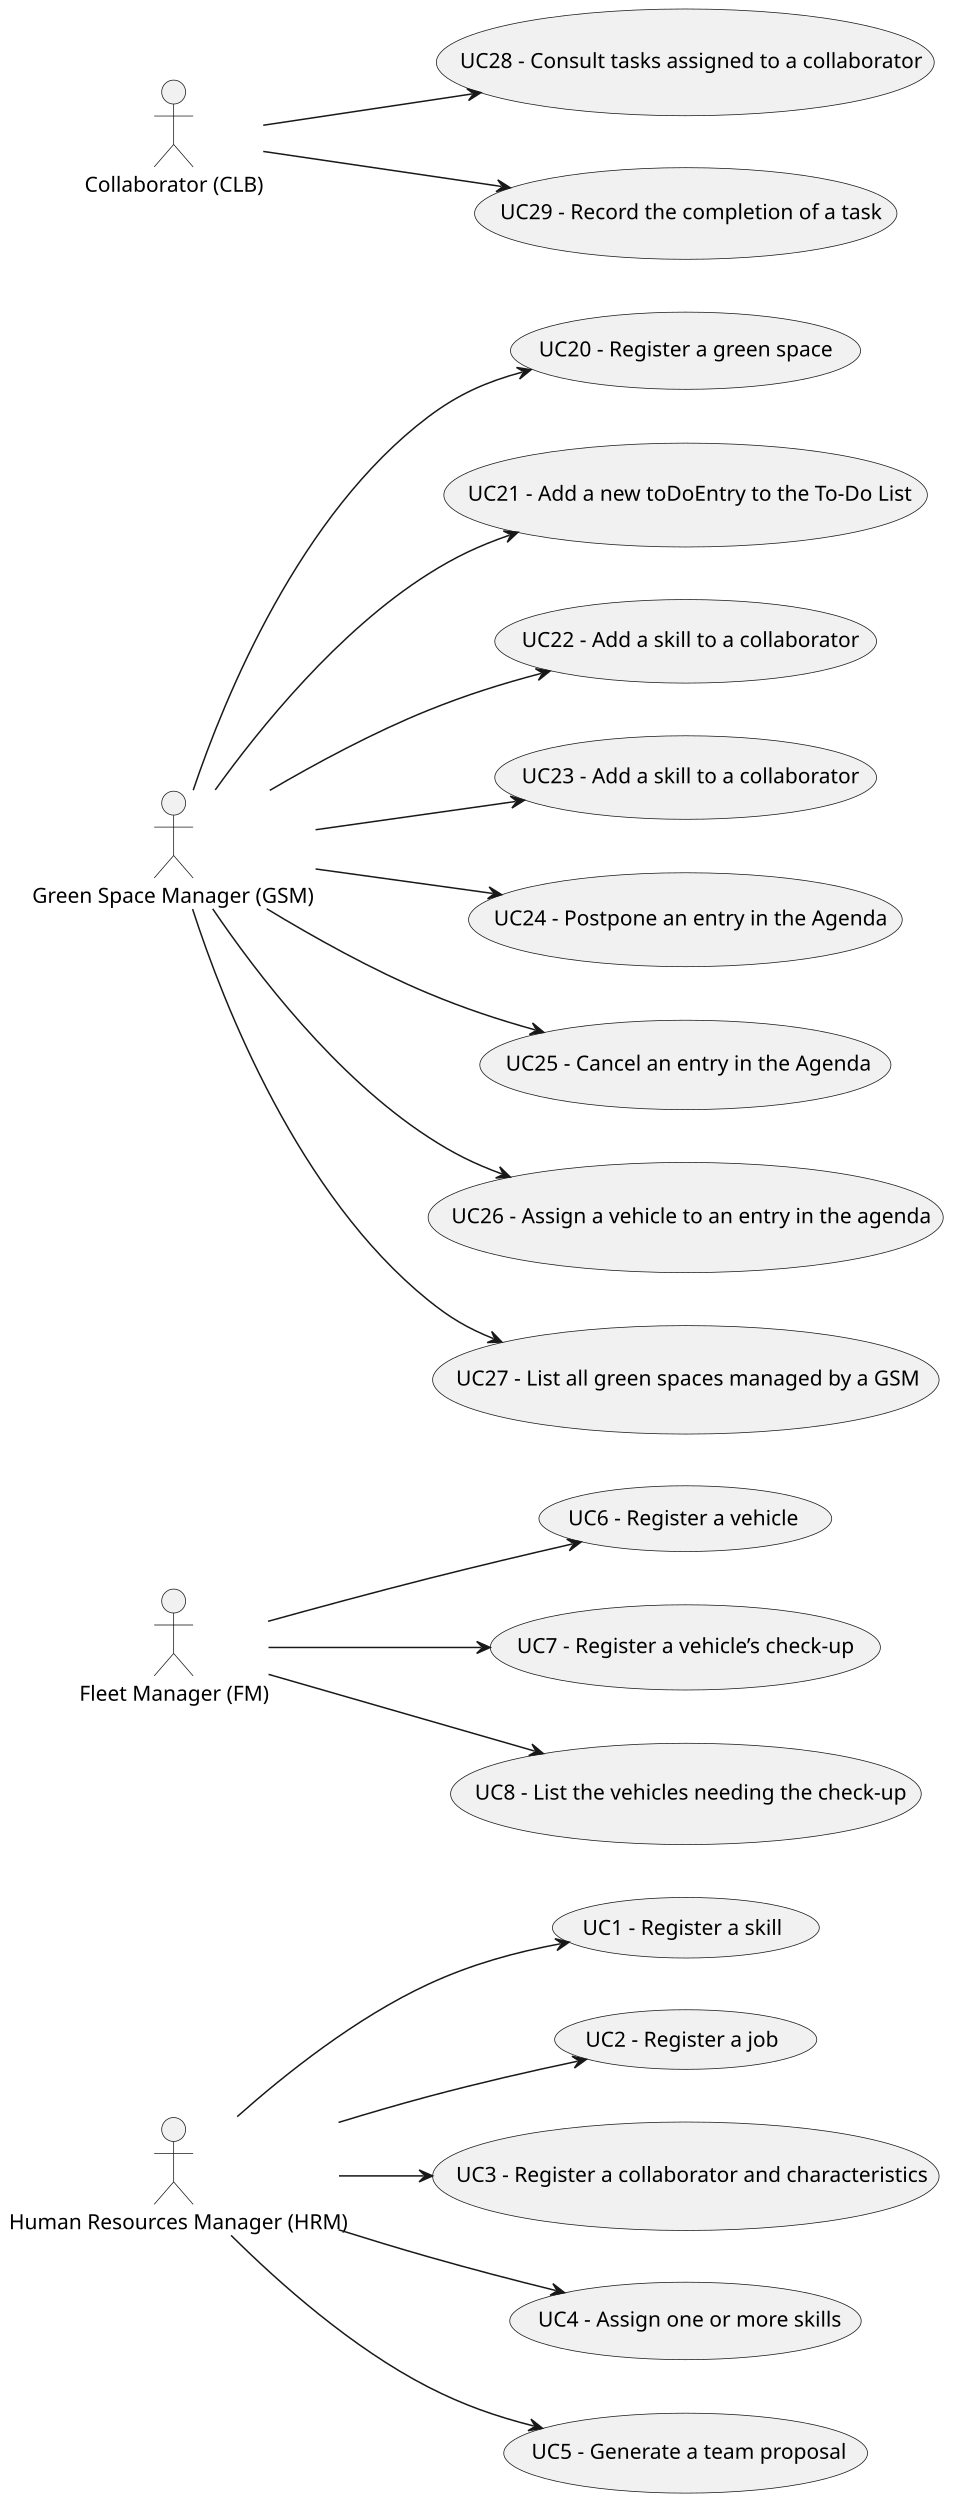
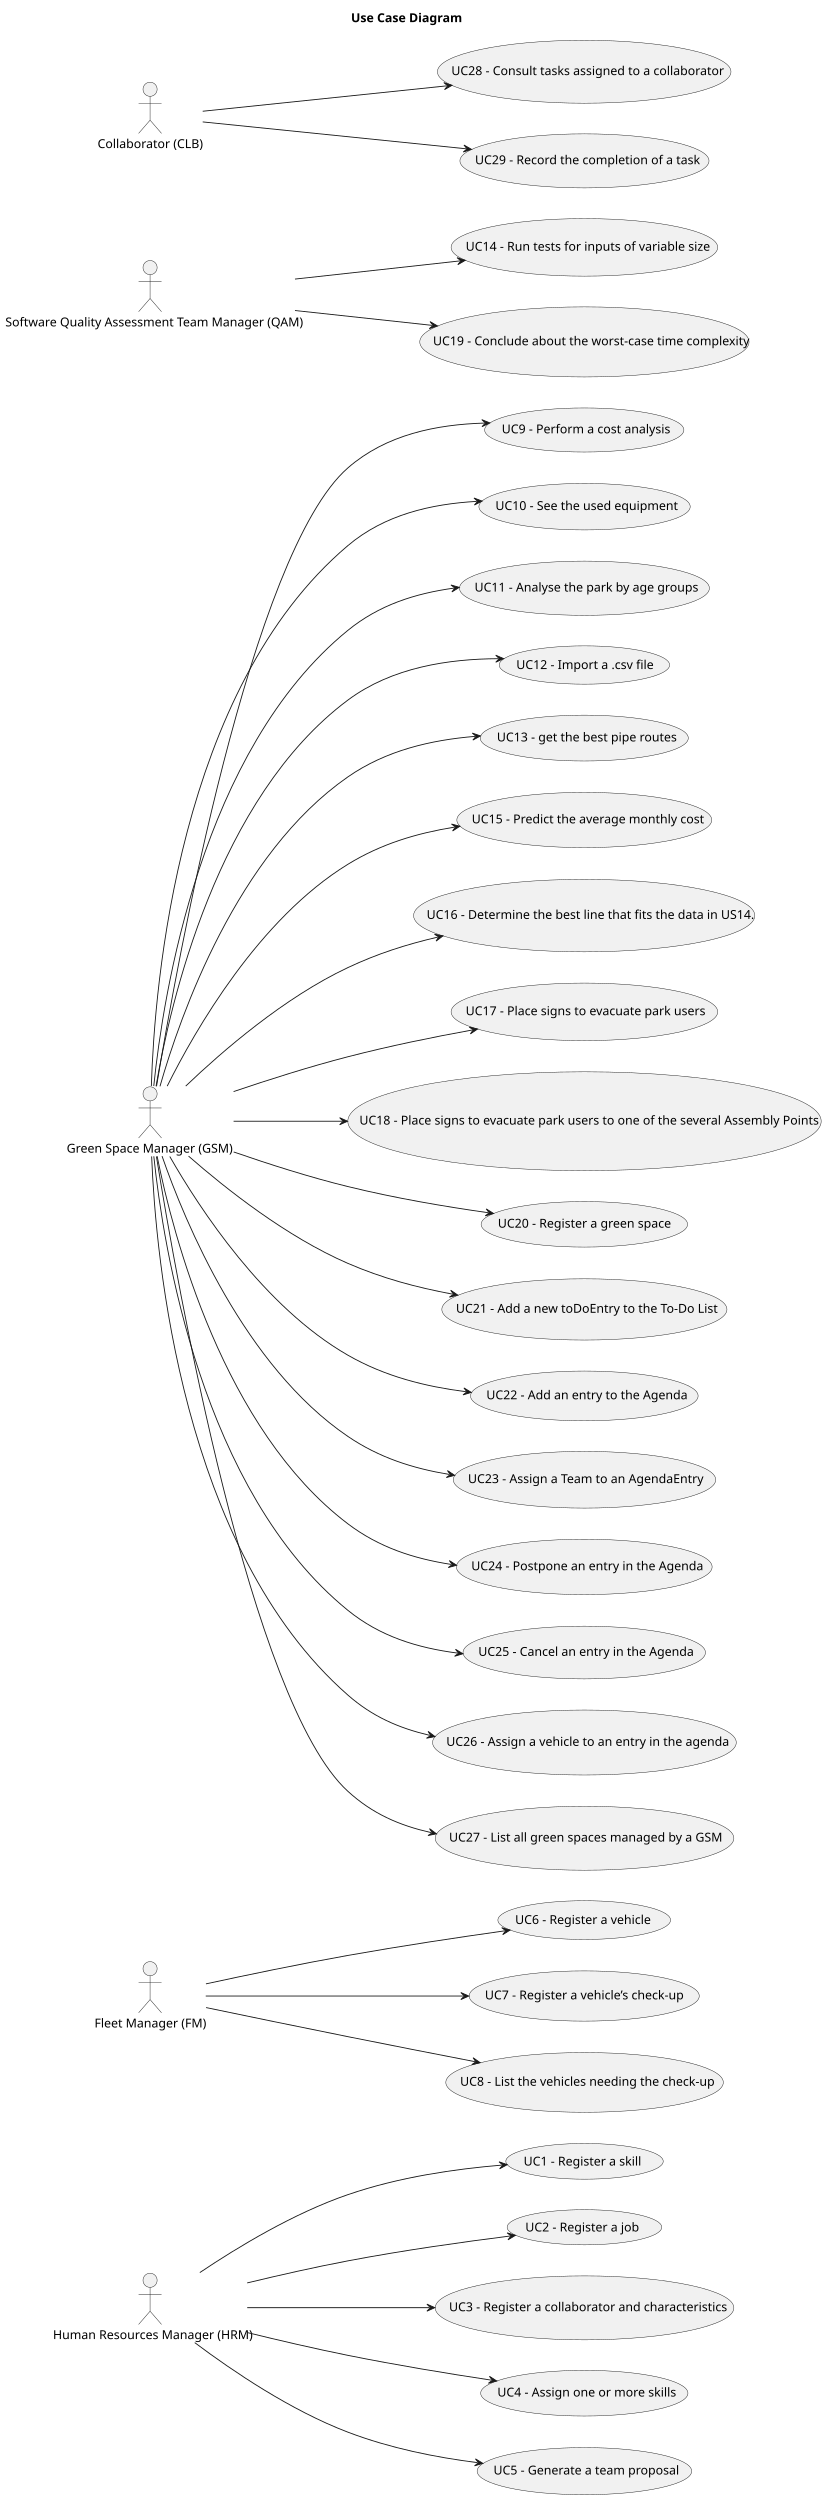
- <svg xmlns="http://www.w3.org/2000/svg" contentStyleType="text/css" height="835.5px" preserveAspectRatio="none" style="width:318px;height:835px;background:#FFFFFF;" version="1.1" viewBox="0 0 318 835" width="318px" zoomAndPan="magnify">
+ <svg xmlns="http://www.w3.org/2000/svg" contentStyleType="text/css" height="2832px" preserveAspectRatio="none" style="width:936px;height:2832px;background:#FFFFFF;" version="1.1" viewBox="0 0 936 2832" width="936px" zoomAndPan="magnify">
  <defs />
  <g>
+     <text fill="#000000" font-family="sans-serif" font-size="14" font-weight="bold" lengthAdjust="spacing" textLength="127" x="397.619" y="25.107">Use Case Diagram</text>
    <g id="elem_HRM">
-       <ellipse cx="58" cy="711.25" fill="#F1F1F1" rx="4" ry="4" style="stroke:#181818;stroke-width:0.25;" />
-       <path d="M58,715.25 L58,728.75 M51.5,719.25 L64.5,719.25 M58,728.75 L51.5,736.25 M58,728.75 L64.5,736.25 " fill="none" style="stroke:#181818;stroke-width:0.25;" />
-       <text fill="#000000" font-family="sans-serif" font-size="7" lengthAdjust="spacing" textLength="110" x="3" y="744.554">Human Resources Manager (HRM)</text>
+       <ellipse cx="170" cy="2583.121" fill="#F1F1F1" rx="8" ry="8" style="stroke:#181818;stroke-width:0.5;" />
+       <path d="M170,2591.121 L170,2618.121 M157,2599.121 L183,2599.121 M170,2618.121 L157,2633.121 M170,2618.121 L183,2633.121 " fill="none" style="stroke:#181818;stroke-width:0.5;" />
+       <text fill="#000000" font-family="sans-serif" font-size="14" lengthAdjust="spacing" textLength="220" x="60" y="2649.729">Human Resources Manager (HRM)</text>
    </g>
    <g id="elem_FM">
-       <ellipse cx="58" cy="534.75" fill="#F1F1F1" rx="4" ry="4" style="stroke:#181818;stroke-width:0.25;" />
-       <path d="M58,538.75 L58,552.25 M51.5,542.75 L64.5,542.75 M58,552.25 L51.5,559.75 M58,552.25 L64.5,559.75 " fill="none" style="stroke:#181818;stroke-width:0.25;" />
-       <text fill="#000000" font-family="sans-serif" font-size="7" lengthAdjust="spacing" textLength="63" x="26.5" y="568.054">Fleet Manager (FM)</text>
+       <ellipse cx="170" cy="2230.121" fill="#F1F1F1" rx="8" ry="8" style="stroke:#181818;stroke-width:0.5;" />
+       <path d="M170,2238.121 L170,2265.121 M157,2246.121 L183,2246.121 M170,2265.121 L157,2280.121 M170,2265.121 L183,2280.121 " fill="none" style="stroke:#181818;stroke-width:0.5;" />
+       <text fill="#000000" font-family="sans-serif" font-size="14" lengthAdjust="spacing" textLength="126" x="107" y="2296.729">Fleet Manager (FM)</text>
    </g>
    <g id="elem_GSM">
-       <ellipse cx="58" cy="268.25" fill="#F1F1F1" rx="4" ry="4" style="stroke:#181818;stroke-width:0.25;" />
-       <path d="M58,272.25 L58,285.75 M51.5,276.25 L64.5,276.25 M58,285.75 L51.5,293.25 M58,285.75 L64.5,293.25 " fill="none" style="stroke:#181818;stroke-width:0.25;" />
-       <text fill="#000000" font-family="sans-serif" font-size="7" lengthAdjust="spacing" textLength="94.5" x="10.75" y="301.554">Green Space Manager (GSM)</text>
+       <ellipse cx="170" cy="1239.121" fill="#F1F1F1" rx="8" ry="8" style="stroke:#181818;stroke-width:0.5;" />
+       <path d="M170,1247.121 L170,1274.121 M157,1255.121 L183,1255.121 M170,1274.121 L157,1289.121 M170,1274.121 L183,1289.121 " fill="none" style="stroke:#181818;stroke-width:0.5;" />
+       <text fill="#000000" font-family="sans-serif" font-size="14" lengthAdjust="spacing" textLength="189" x="75.5" y="1305.728">Green Space Manager (GSM)</text>
+     </g>
+     <g id="elem_QAM">
+       <ellipse cx="170" cy="303.121" fill="#F1F1F1" rx="8" ry="8" style="stroke:#181818;stroke-width:0.5;" />
+       <path d="M170,311.121 L170,338.121 M157,319.121 L183,319.121 M170,338.121 L157,353.121 M170,338.121 L183,353.121 " fill="none" style="stroke:#181818;stroke-width:0.5;" />
+       <text fill="#000000" font-family="sans-serif" font-size="14" lengthAdjust="spacing" textLength="328" x="6" y="369.728">Software Quality Assessment Team Manager (QAM)</text>
    </g>
    <g id="elem_CLB">
-       <ellipse cx="58" cy="30.75" fill="#F1F1F1" rx="4" ry="4" style="stroke:#181818;stroke-width:0.25;" />
-       <path d="M58,34.75 L58,48.25 M51.5,38.75 L64.5,38.75 M58,48.25 L51.5,55.75 M58,48.25 L64.5,55.75 " fill="none" style="stroke:#181818;stroke-width:0.25;" />
-       <text fill="#000000" font-family="sans-serif" font-size="7" lengthAdjust="spacing" textLength="59.5" x="28.25" y="64.054">Collaborator (CLB)</text>
+       <ellipse cx="170" cy="101.121" fill="#F1F1F1" rx="8" ry="8" style="stroke:#181818;stroke-width:0.5;" />
+       <path d="M170,109.121 L170,136.121 M157,117.121 L183,117.121 M170,136.121 L157,151.121 M170,136.121 L183,151.121 " fill="none" style="stroke:#181818;stroke-width:0.5;" />
+       <text fill="#000000" font-family="sans-serif" font-size="14" lengthAdjust="spacing" textLength="119" x="110.5" y="167.728">Collaborator (CLB)</text>
    </g>
    <g id="elem_UC1">
-       <ellipse cx="229.076" cy="643.865" fill="#F1F1F1" rx="44.576" ry="10.115" style="stroke:#181818;stroke-width:0.25;" />
-       <text fill="#000000" font-family="sans-serif" font-size="7" lengthAdjust="spacing" textLength="66" x="194.576" y="646.267">UC1 - Register a skill</text>
+       <ellipse cx="662.152" cy="2448.352" fill="#F1F1F1" rx="89.152" ry="20.23" style="stroke:#181818;stroke-width:0.5;" />
+       <text fill="#000000" font-family="sans-serif" font-size="14" lengthAdjust="spacing" textLength="132" x="593.152" y="2453.155">UC1 - Register a skill</text>
    </g>
    <g id="elem_UC2">
-       <ellipse cx="229.03" cy="681.206" fill="#F1F1F1" rx="43.779" ry="9.956" style="stroke:#181818;stroke-width:0.25;" />
-       <text fill="#000000" font-family="sans-serif" font-size="7" lengthAdjust="spacing" textLength="64" x="195.53" y="683.608">UC2 - Register a job</text>
+       <ellipse cx="662.059" cy="2523.033" fill="#F1F1F1" rx="87.559" ry="19.912" style="stroke:#181818;stroke-width:0.5;" />
+       <text fill="#000000" font-family="sans-serif" font-size="14" lengthAdjust="spacing" textLength="128" x="595.059" y="2527.837">UC2 - Register a job</text>
    </g>
    <g id="elem_UC3">
-       <ellipse cx="229.077" cy="726.865" fill="#F1F1F1" rx="84.577" ry="18.116" style="stroke:#181818;stroke-width:0.25;" />
-       <text fill="#000000" font-family="sans-serif" font-size="7" lengthAdjust="spacing" textLength="153.5" x="152.327" y="728.764">UC3 - Register a collaborator and characteristics</text>
+       <ellipse cx="662.155" cy="2614.352" fill="#F1F1F1" rx="169.155" ry="36.231" style="stroke:#181818;stroke-width:0.5;" />
+       <text fill="#000000" font-family="sans-serif" font-size="14" lengthAdjust="spacing" textLength="307" x="508.655" y="2618.149">UC3 - Register a collaborator and characteristics</text>
    </g>
    <g id="elem_UC4">
-       <ellipse cx="228.95" cy="775.19" fill="#F1F1F1" rx="58.7" ry="12.94" style="stroke:#181818;stroke-width:0.25;" />
-       <text fill="#000000" font-family="sans-serif" font-size="7" lengthAdjust="spacing" textLength="98.5" x="179.7" y="777.088">UC4 - Assign one or more skills</text>
+       <ellipse cx="661.9" cy="2711.001" fill="#F1F1F1" rx="117.4" ry="25.88" style="stroke:#181818;stroke-width:0.5;" />
+       <text fill="#000000" font-family="sans-serif" font-size="14" lengthAdjust="spacing" textLength="197" x="563.4" y="2714.798">UC4 - Assign one or more skills</text>
    </g>
    <g id="elem_UC5">
-       <ellipse cx="229.012" cy="819.352" fill="#F1F1F1" rx="60.763" ry="13.352" style="stroke:#181818;stroke-width:0.25;" />
-       <text fill="#000000" font-family="sans-serif" font-size="7" lengthAdjust="spacing" textLength="103" x="177.512" y="821.251">UC5 - Generate a team proposal</text>
+       <ellipse cx="662.025" cy="2799.326" fill="#F1F1F1" rx="121.525" ry="26.705" style="stroke:#181818;stroke-width:0.5;" />
+       <text fill="#000000" font-family="sans-serif" font-size="14" lengthAdjust="spacing" textLength="206" x="559.025" y="2803.123">UC5 - Generate a team proposal</text>
    </g>
    <g id="elem_UC6">
-       <ellipse cx="228.899" cy="507.23" fill="#F1F1F1" rx="48.899" ry="10.98" style="stroke:#181818;stroke-width:0.25;" />
-       <text fill="#000000" font-family="sans-serif" font-size="7" lengthAdjust="spacing" textLength="76.5" x="189.76" y="509.443">UC6 - Register a vehicle</text>
+       <ellipse cx="661.797" cy="2175.081" fill="#F1F1F1" rx="97.797" ry="21.959" style="stroke:#181818;stroke-width:0.5;" />
+       <text fill="#000000" font-family="sans-serif" font-size="14" lengthAdjust="spacing" textLength="153" x="583.519" y="2179.508">UC6 - Register a vehicle</text>
    </g>
    <g id="elem_UC7">
-       <ellipse cx="228.908" cy="550.232" fill="#F1F1F1" rx="65.158" ry="14.232" style="stroke:#181818;stroke-width:0.25;" />
-       <text fill="#000000" font-family="sans-serif" font-size="7" lengthAdjust="spacing" textLength="112.5" x="172.658" y="552.13">UC7 - Register a vehicle’s check-up</text>
+       <ellipse cx="661.816" cy="2261.084" fill="#F1F1F1" rx="130.316" ry="28.463" style="stroke:#181818;stroke-width:0.5;" />
+       <text fill="#000000" font-family="sans-serif" font-size="14" lengthAdjust="spacing" textLength="225" x="549.316" y="2264.881">UC7 - Register a vehicle’s check-up</text>
    </g>
    <g id="elem_UC8">
-       <ellipse cx="229.098" cy="599.169" fill="#F1F1F1" rx="78.598" ry="16.919" style="stroke:#181818;stroke-width:0.25;" />
-       <text fill="#000000" font-family="sans-serif" font-size="7" lengthAdjust="spacing" textLength="141" x="158.598" y="601.068">UC8 - List the vehicles needing the check-up</text>
+       <ellipse cx="662.195" cy="2358.96" fill="#F1F1F1" rx="157.195" ry="33.839" style="stroke:#181818;stroke-width:0.5;" />
+       <text fill="#000000" font-family="sans-serif" font-size="14" lengthAdjust="spacing" textLength="282" x="521.195" y="2362.757">UC8 - List the vehicles needing the check-up</text>
+     </g>
+     <g id="elem_UC9">
+       <ellipse cx="661.852" cy="487.091" fill="#F1F1F1" rx="112.852" ry="24.97" style="stroke:#181818;stroke-width:0.5;" />
+       <text fill="#000000" font-family="sans-serif" font-size="14" lengthAdjust="spacing" textLength="187" x="568.352" y="490.888">UC9 - Perform a cost analysis</text>
+     </g>
+     <g id="elem_UC10">
+       <ellipse cx="662.188" cy="573.959" fill="#F1F1F1" rx="119.688" ry="26.338" style="stroke:#181818;stroke-width:0.5;" />
+       <text fill="#000000" font-family="sans-serif" font-size="14" lengthAdjust="spacing" textLength="202" x="561.188" y="577.756">UC10 - See the used equipment</text>
+     </g>
+     <g id="elem_UC11">
+       <ellipse cx="662.055" cy="666.332" fill="#F1F1F1" rx="141.555" ry="30.711" style="stroke:#181818;stroke-width:0.5;" />
+       <text fill="#000000" font-family="sans-serif" font-size="14" lengthAdjust="spacing" textLength="249" x="537.555" y="670.129">UC11 - Analyse the park by age groups</text>
+     </g>
+     <g id="elem_UC12">
+       <ellipse cx="662.028" cy="753.327" fill="#F1F1F1" rx="96.528" ry="21.706" style="stroke:#181818;stroke-width:0.5;" />
+       <text fill="#000000" font-family="sans-serif" font-size="14" lengthAdjust="spacing" textLength="150" x="584.842" y="757.884">UC12 - Import a .csv file</text>
+     </g>
+     <g id="elem_UC13">
+       <ellipse cx="661.857" cy="836.092" fill="#F1F1F1" rx="117.857" ry="25.971" style="stroke:#181818;stroke-width:0.5;" />
+       <text fill="#000000" font-family="sans-serif" font-size="14" lengthAdjust="spacing" textLength="198" x="562.857" y="839.889">UC13 - get the best pipe routes</text>
+     </g>
+     <g id="elem_UC14">
+       <ellipse cx="662.011" cy="280.223" fill="#F1F1F1" rx="151.012" ry="32.602" style="stroke:#181818;stroke-width:0.5;" />
+       <text fill="#000000" font-family="sans-serif" font-size="14" lengthAdjust="spacing" textLength="269" x="527.511" y="284.02">UC14 - Run tests for inputs of variable size</text>
+     </g>
+     <g id="elem_UC15">
+       <ellipse cx="661.884" cy="928.898" fill="#F1F1F1" rx="144.384" ry="31.277" style="stroke:#181818;stroke-width:0.5;" />
+       <text fill="#000000" font-family="sans-serif" font-size="14" lengthAdjust="spacing" textLength="255" x="534.384" y="932.695">UC15 - Predict the average monthly cost</text>
+     </g>
+     <g id="elem_UC16">
+       <ellipse cx="661.782" cy="1037.178" fill="#F1F1F1" rx="193.282" ry="41.056" style="stroke:#181818;stroke-width:0.5;" />
+       <text fill="#000000" font-family="sans-serif" font-size="14" lengthAdjust="spacing" textLength="357" x="483.282" y="1040.975">UC16 - Determine the best line that fits the data in US14.</text>
+     </g>
+     <g id="elem_UC17">
+       <ellipse cx="662.011" cy="1146.223" fill="#F1F1F1" rx="151.012" ry="32.602" style="stroke:#181818;stroke-width:0.5;" />
+       <text fill="#000000" font-family="sans-serif" font-size="14" lengthAdjust="spacing" textLength="269" x="527.511" y="1150.02">UC17 - Place signs to evacuate park users</text>
+     </g>
+     <g id="elem_UC18">
+       <ellipse cx="662.119" cy="1270.145" fill="#F1F1F1" rx="268.119" ry="56.024" style="stroke:#181818;stroke-width:0.5;" />
+       <text fill="#000000" font-family="sans-serif" font-size="14" lengthAdjust="spacing" textLength="510" x="407.119" y="1273.942">UC18 - Place signs to evacuate park users to one of the several Assembly Points</text>
+     </g>
+     <g id="elem_UC19">
+       <ellipse cx="662.003" cy="387.322" fill="#F1F1F1" rx="186.503" ry="39.701" style="stroke:#181818;stroke-width:0.5;" />
+       <text fill="#000000" font-family="sans-serif" font-size="14" lengthAdjust="spacing" textLength="343" x="490.503" y="391.119">UC19 - Conclude about the worst-case time complexity</text>
    </g>
    <g id="elem_UC20">
-       <ellipse cx="228.972" cy="117.144" fill="#F1F1F1" rx="58.472" ry="12.894" style="stroke:#181818;stroke-width:0.25;" />
-       <text fill="#000000" font-family="sans-serif" font-size="7" lengthAdjust="spacing" textLength="98" x="179.972" y="119.043">UC20 - Register a green space</text>
+       <ellipse cx="661.944" cy="1386.91" fill="#F1F1F1" rx="116.944" ry="25.789" style="stroke:#181818;stroke-width:0.5;" />
+       <text fill="#000000" font-family="sans-serif" font-size="14" lengthAdjust="spacing" textLength="196" x="563.944" y="1390.707">UC20 - Register a green space</text>
    </g>
    <g id="elem_UC21">
-       <ellipse cx="228.995" cy="165.349" fill="#F1F1F1" rx="80.746" ry="17.349" style="stroke:#181818;stroke-width:0.25;" />
-       <text fill="#000000" font-family="sans-serif" font-size="7" lengthAdjust="spacing" textLength="145.5" x="156.245" y="167.248">UC21 - Add a new toDoEntry to the To-Do List</text>
+       <ellipse cx="661.991" cy="1483.319" fill="#F1F1F1" rx="161.491" ry="34.698" style="stroke:#181818;stroke-width:0.5;" />
+       <text fill="#000000" font-family="sans-serif" font-size="14" lengthAdjust="spacing" textLength="291" x="516.491" y="1487.116">UC21 - Add a new toDoEntry to the To-Do List</text>
    </g>
    <g id="elem_UC22">
-       <ellipse cx="229.014" cy="214.203" fill="#F1F1F1" rx="63.764" ry="13.953" style="stroke:#181818;stroke-width:0.25;" />
-       <text fill="#000000" font-family="sans-serif" font-size="7" lengthAdjust="spacing" textLength="109.5" x="174.264" y="216.101">UC22 - Add a skill to a collaborator</text>
+       <ellipse cx="661.921" cy="1581.305" fill="#F1F1F1" rx="128.921" ry="28.184" style="stroke:#181818;stroke-width:0.5;" />
+       <text fill="#000000" font-family="sans-serif" font-size="14" lengthAdjust="spacing" textLength="222" x="550.921" y="1585.102">UC22 - Add an entry to the Agenda</text>
    </g>
    <g id="elem_UC23">
-       <ellipse cx="229.014" cy="259.703" fill="#F1F1F1" rx="63.764" ry="13.953" style="stroke:#181818;stroke-width:0.25;" />
-       <text fill="#000000" font-family="sans-serif" font-size="7" lengthAdjust="spacing" textLength="109.5" x="174.264" y="261.601">UC23 - Add a skill to a collaborator</text>
+       <ellipse cx="662.14" cy="1676.249" fill="#F1F1F1" rx="148.641" ry="32.128" style="stroke:#181818;stroke-width:0.5;" />
+       <text fill="#000000" font-family="sans-serif" font-size="14" lengthAdjust="spacing" textLength="264" x="530.14" y="1680.046">UC23 - Assign a Team to an AgendaEntry</text>
    </g>
    <g id="elem_UC24">
-       <ellipse cx="228.928" cy="307.186" fill="#F1F1F1" rx="72.428" ry="15.686" style="stroke:#181818;stroke-width:0.25;" />
-       <text fill="#000000" font-family="sans-serif" font-size="7" lengthAdjust="spacing" textLength="128" x="164.928" y="309.084">UC24 - Postpone an entry in the Agenda</text>
+       <ellipse cx="661.856" cy="1774.992" fill="#F1F1F1" rx="144.856" ry="31.371" style="stroke:#181818;stroke-width:0.5;" />
+       <text fill="#000000" font-family="sans-serif" font-size="14" lengthAdjust="spacing" textLength="256" x="533.856" y="1778.789">UC24 - Postpone an entry in the Agenda</text>
    </g>
    <g id="elem_UC25">
-       <ellipse cx="228.912" cy="355.683" fill="#F1F1F1" rx="68.662" ry="14.932" style="stroke:#181818;stroke-width:0.25;" />
-       <text fill="#000000" font-family="sans-serif" font-size="7" lengthAdjust="spacing" textLength="120" x="168.912" y="357.581">UC25 - Cancel an entry in the Agenda</text>
+       <ellipse cx="661.825" cy="1871.986" fill="#F1F1F1" rx="137.325" ry="29.865" style="stroke:#181818;stroke-width:0.5;" />
+       <text fill="#000000" font-family="sans-serif" font-size="14" lengthAdjust="spacing" textLength="240" x="541.825" y="1875.783">UC25 - Cancel an entry in the Agenda</text>
    </g>
    <g id="elem_UC26">
-       <ellipse cx="229.018" cy="406.654" fill="#F1F1F1" rx="86.018" ry="18.404" style="stroke:#181818;stroke-width:0.25;" />
-       <text fill="#000000" font-family="sans-serif" font-size="7" lengthAdjust="spacing" textLength="156.5" x="150.768" y="408.552">UC26 - Assign a vehicle to an entry in the agenda</text>
+       <ellipse cx="662.037" cy="1973.928" fill="#F1F1F1" rx="172.037" ry="36.807" style="stroke:#181818;stroke-width:0.5;" />
+       <text fill="#000000" font-family="sans-serif" font-size="14" lengthAdjust="spacing" textLength="313" x="505.537" y="1977.725">UC26 - Assign a vehicle to an entry in the agenda</text>
    </g>
    <g id="elem_UC27">
-       <ellipse cx="229.077" cy="460.865" fill="#F1F1F1" rx="84.577" ry="18.116" style="stroke:#181818;stroke-width:0.25;" />
-       <text fill="#000000" font-family="sans-serif" font-size="7" lengthAdjust="spacing" textLength="153.5" x="152.327" y="462.764">UC27 - List all green spaces managed by a GSM</text>
+       <ellipse cx="662.155" cy="2082.352" fill="#F1F1F1" rx="169.155" ry="36.231" style="stroke:#181818;stroke-width:0.5;" />
+       <text fill="#000000" font-family="sans-serif" font-size="14" lengthAdjust="spacing" textLength="307" x="508.655" y="2086.149">UC27 - List all green spaces managed by a GSM</text>
    </g>
    <g id="elem_UC28">
-       <ellipse cx="228.888" cy="20.828" fill="#F1F1F1" rx="83.138" ry="17.828" style="stroke:#181818;stroke-width:0.25;" />
-       <text fill="#000000" font-family="sans-serif" font-size="7" lengthAdjust="spacing" textLength="150.5" x="153.638" y="22.726">UC28 - Consult tasks assigned to a collaborator</text>
+       <ellipse cx="661.777" cy="81.276" fill="#F1F1F1" rx="166.277" ry="35.655" style="stroke:#181818;stroke-width:0.5;" />
+       <text fill="#000000" font-family="sans-serif" font-size="14" lengthAdjust="spacing" textLength="301" x="511.277" y="85.073">UC28 - Consult tasks assigned to a collaborator</text>
    </g>
    <g id="elem_UC29">
-       <ellipse cx="229.042" cy="71.308" fill="#F1F1F1" rx="70.542" ry="15.308" style="stroke:#181818;stroke-width:0.25;" />
-       <text fill="#000000" font-family="sans-serif" font-size="7" lengthAdjust="spacing" textLength="124" x="167.042" y="73.207">UC29 - Record the completion of a task</text>
+       <ellipse cx="662.084" cy="182.238" fill="#F1F1F1" rx="141.084" ry="30.617" style="stroke:#181818;stroke-width:0.5;" />
+       <text fill="#000000" font-family="sans-serif" font-size="14" lengthAdjust="spacing" textLength="248" x="538.084" y="186.035">UC29 - Record the completion of a task</text>
    </g>
    <g id="link_HRM_UC1">
-       <path d="M79.23,706.96 C95.385,692.61 119.035,673.84 143,662.75 C157.695,655.95 172.017,652.077 187.167,649.216 " fill="none" id="HRM-to-UC1" style="stroke:#181818;stroke-width:0.5;" />
-       <polygon fill="#181818" points="190.115,648.66,185.322,647.529,187.658,649.124,186.064,651.46,190.115,648.66" style="stroke:#181818;stroke-width:0.5;" />
+       <path d="M226.35,2574.361 C269.82,2545.171 333,2507.101 394,2486.121 C452.33,2466.061 515.361,2457.083 568.611,2452.613 " fill="none" id="HRM-to-UC1" style="stroke:#181818;stroke-width:1.0;" />
+       <polygon fill="#181818" points="574.59,2452.111,565.287,2448.878,569.607,2452.529,565.956,2456.85,574.59,2452.111" style="stroke:#181818;stroke-width:1.0;" />
    </g>
    <g id="link_HRM_UC2">
-       <path d="M113.075,708.89 C122.99,705.855 133.27,702.85 143,700.25 C160.335,695.615 176.92,691.837 192.925,688.442 " fill="none" id="HRM-to-UC2" style="stroke:#181818;stroke-width:0.5;" />
-       <polygon fill="#181818" points="195.86,687.82,191.043,686.797,193.414,688.339,191.873,690.71,195.86,687.82" style="stroke:#181818;stroke-width:0.5;" />
+       <path d="M280.02,2586.091 C316.15,2577.371 356.66,2568.201 394,2561.121 C457.6,2549.061 524.417,2539.703 577.917,2532.943 " fill="none" id="HRM-to-UC2" style="stroke:#181818;stroke-width:1.0;" />
+       <polygon fill="#181818" points="583.87,2532.191,574.44,2529.351,578.909,2532.818,575.442,2537.288,583.87,2532.191" style="stroke:#181818;stroke-width:1.0;" />
    </g>
    <g id="link_HRM_UC3">
-       <path d="M113.225,726.75 C123.22,726.75 130.865,726.75 141.48,726.75 " fill="none" id="HRM-to-UC3" style="stroke:#181818;stroke-width:0.5;" />
-       <polygon fill="#181818" points="144.48,726.75,139.98,724.75,141.98,726.75,139.98,728.75,144.48,726.75" style="stroke:#181818;stroke-width:0.5;" />
+       <path d="M280.05,2614.121 C342.52,2614.121 416.23,2614.121 486.58,2614.121 " fill="none" id="HRM-to-UC3" style="stroke:#181818;stroke-width:1.0;" />
+       <polygon fill="#181818" points="492.58,2614.121,483.58,2610.121,487.58,2614.121,483.58,2618.121,492.58,2614.121" style="stroke:#181818;stroke-width:1.0;" />
    </g>
    <g id="link_HRM_UC4">
-       <path d="M113.12,744.755 C123.03,747.865 133.3,750.985 143,753.75 C157.795,757.97 171.238,761.469 185.648,765.039 " fill="none" id="HRM-to-UC4" style="stroke:#181818;stroke-width:0.5;" />
-       <polygon fill="#181818" points="188.56,765.76,184.673,762.737,186.133,765.159,183.711,766.619,188.56,765.76" style="stroke:#181818;stroke-width:0.5;" />
+       <path d="M280.08,2642.331 C316.2,2651.191 356.71,2660.611 394,2668.121 C449.58,2679.311 506.197,2688.614 556.778,2696.264 " fill="none" id="HRM-to-UC4" style="stroke:#181818;stroke-width:1.0;" />
+       <polygon fill="#181818" points="562.71,2697.161,554.409,2691.86,557.766,2696.413,553.213,2699.77,562.71,2697.161" style="stroke:#181818;stroke-width:1.0;" />
    </g>
    <g id="link_HRM_UC5">
-       <path d="M77.17,746.6 C93.195,762.515 117.665,784.265 143,797.25 C154.8,803.295 165.478,807.029 178.298,810.298 " fill="none" id="HRM-to-UC5" style="stroke:#181818;stroke-width:0.5;" />
-       <polygon fill="#181818" points="181.205,811.04,177.339,807.99,178.783,810.422,176.35,811.866,181.205,811.04" style="stroke:#181818;stroke-width:0.5;" />
+       <path d="M220.58,2653.731 C263.82,2686.181 329.57,2730.601 394,2755.121 C442.41,2773.541 492.689,2783.484 541.029,2789.714 " fill="none" id="HRM-to-UC5" style="stroke:#181818;stroke-width:1.0;" />
+       <polygon fill="#181818" points="546.98,2790.481,538.565,2785.363,542.021,2789.842,537.543,2793.298,546.98,2790.481" style="stroke:#181818;stroke-width:1.0;" />
    </g>
    <g id="link_FM_UC6">
-       <path d="M89.53,541.515 C105.475,537.1 125.24,531.745 143,527.25 C159.775,523.005 175.556,519.268 191.186,515.673 " fill="none" id="FM-to-UC6" style="stroke:#181818;stroke-width:0.5;" />
-       <polygon fill="#181818" points="194.11,515,189.276,514.06,191.674,515.56,190.173,517.958,194.11,515" style="stroke:#181818;stroke-width:0.5;" />
+       <path d="M233.3,2247.321 C277.93,2237.661 339.51,2224.811 394,2215.121 C455.38,2204.201 519.099,2194.669 571.879,2187.229 " fill="none" id="FM-to-UC6" style="stroke:#181818;stroke-width:1.0;" />
+       <polygon fill="#181818" points="577.82,2186.391,568.35,2183.686,572.869,2187.089,569.466,2191.608,577.82,2186.391" style="stroke:#181818;stroke-width:1.0;" />
    </g>
    <g id="link_FM_UC7">
-       <path d="M89.68,550.25 C110.385,550.25 135.325,550.25 160.715,550.25 " fill="none" id="FM-to-UC7" style="stroke:#181818;stroke-width:0.5;" />
-       <polygon fill="#181818" points="163.715,550.25,159.215,548.25,161.215,550.25,159.215,552.25,163.715,550.25" style="stroke:#181818;stroke-width:0.5;" />
+       <path d="M233.06,2261.121 C307.61,2261.121 428.67,2261.121 525.03,2261.121 " fill="none" id="FM-to-UC7" style="stroke:#181818;stroke-width:1.0;" />
+       <polygon fill="#181818" points="531.03,2261.121,522.03,2257.121,526.03,2261.121,522.03,2265.121,531.03,2261.121" style="stroke:#181818;stroke-width:1.0;" />
    </g>
    <g id="link_FM_UC8">
-       <path d="M89.68,559.235 C115.37,566.64 149.317,576.429 178.587,584.864 " fill="none" id="FM-to-UC8" style="stroke:#181818;stroke-width:0.5;" />
-       <polygon fill="#181818" points="181.47,585.695,177.7,582.527,179.068,585.003,176.592,586.371,181.47,585.695" style="stroke:#181818;stroke-width:0.5;" />
+       <path d="M233.44,2274.191 C278.13,2283.501 339.74,2296.241 394,2307.121 C443.08,2316.961 491.4,2326.429 538.08,2335.479 " fill="none" id="FM-to-UC8" style="stroke:#181818;stroke-width:1.0;" />
+       <polygon fill="#181818" points="543.97,2336.621,535.896,2330.981,539.061,2335.669,534.373,2338.835,543.97,2336.621" style="stroke:#181818;stroke-width:1.0;" />
+     </g>
+     <g id="link_GSM_UC9">
+       <path d="M177.32,1230.511 C200.39,1091.041 284.44,625.991 394,530.121 C437.46,492.091 494.793,480.858 548.873,479.259 " fill="none" id="GSM-to-UC9" style="stroke:#181818;stroke-width:1.0;" />
+       <polygon fill="#181818" points="554.87,479.081,545.756,475.349,549.872,479.229,545.992,483.346,554.87,479.081" style="stroke:#181818;stroke-width:1.0;" />
+     </g>
+     <g id="link_GSM_UC10">
+       <path d="M171.44,1230.251 C175.02,1115.181 202.22,780.401 394,618.121 C435.6,582.921 488.33,570.923 540.12,567.963 " fill="none" id="GSM-to-UC10" style="stroke:#181818;stroke-width:1.0;" />
+       <polygon fill="#181818" points="546.11,567.621,536.896,564.141,541.118,567.906,537.353,572.128,546.11,567.621" style="stroke:#181818;stroke-width:1.0;" />
+     </g>
+     <g id="link_GSM_UC11">
+       <path d="M174.19,1230.261 C184.72,1127.001 227.9,849.441 394,714.121 C429.24,685.411 469.907,672.356 514.307,666.196 " fill="none" id="GSM-to-UC11" style="stroke:#181818;stroke-width:1.0;" />
+       <polygon fill="#181818" points="520.25,665.371,510.786,662.646,515.297,666.058,511.885,670.57,520.25,665.371" style="stroke:#181818;stroke-width:1.0;" />
+     </g>
+     <g id="link_GSM_UC12">
+       <path d="M176.77,1230.491 C192.59,1137.281 245.82,903.701 394,793.121 C444.15,755.701 508.6,746.464 564.55,746.154 " fill="none" id="GSM-to-UC12" style="stroke:#181818;stroke-width:1.0;" />
+       <polygon fill="#181818" points="570.55,746.121,561.528,742.171,565.55,746.149,561.572,750.171,570.55,746.121" style="stroke:#181818;stroke-width:1.0;" />
+     </g>
+     <g id="link_GSM_UC13">
+       <path d="M181.23,1230.581 C204.28,1150.091 268.31,967.471 394,880.121 C437.4,849.961 488.24,838.307 538.301,834.157 " fill="none" id="GSM-to-UC13" style="stroke:#181818;stroke-width:1.0;" />
+       <polygon fill="#181818" points="544.28,833.661,534.98,830.418,539.297,834.074,535.641,838.391,544.28,833.661" style="stroke:#181818;stroke-width:1.0;" />
+     </g>
+     <g id="link_GSM_UC15">
+       <path d="M189.41,1230.391 C221.31,1166.301 293.27,1041.021 394,979.121 C431.77,955.911 471.878,943.968 515.008,936.928 " fill="none" id="GSM-to-UC15" style="stroke:#181818;stroke-width:1.0;" />
+       <polygon fill="#181818" points="520.93,935.961,511.403,933.463,515.995,936.767,512.692,941.359,520.93,935.961" style="stroke:#181818;stroke-width:1.0;" />
+     </g>
+     <g id="link_GSM_UC16">
+       <path d="M210.4,1230.301 C252.28,1190.311 322.25,1129.901 394,1096.121 C427.5,1080.351 459.529,1070.082 496.009,1061.522 " fill="none" id="GSM-to-UC16" style="stroke:#181818;stroke-width:1.0;" />
+       <polygon fill="#181818" points="501.85,1060.151,492.174,1058.313,496.982,1061.293,494.002,1066.101,501.85,1060.151" style="stroke:#181818;stroke-width:1.0;" />
+     </g>
+     <g id="link_GSM_UC17">
+       <path d="M264.61,1236.531 C304.2,1223.101 351.01,1208.221 394,1197.121 C441.64,1184.831 488.847,1175.165 535.087,1166.755 " fill="none" id="GSM-to-UC17" style="stroke:#181818;stroke-width:1.0;" />
+       <polygon fill="#181818" points="540.99,1165.681,531.419,1163.356,536.071,1166.576,532.851,1171.227,540.99,1165.681" style="stroke:#181818;stroke-width:1.0;" />
+     </g>
+     <g id="link_GSM_UC18">
+       <path d="M264.61,1270.121 C302.11,1270.121 341.39,1270.121 387.75,1270.121 " fill="none" id="GSM-to-UC18" style="stroke:#181818;stroke-width:1.0;" />
+       <polygon fill="#181818" points="393.75,1270.121,384.75,1266.121,388.75,1270.121,384.75,1274.121,393.75,1270.121" style="stroke:#181818;stroke-width:1.0;" />
    </g>
    <g id="link_GSM_UC20">
-       <path d="M64.535,263.92 C75.14,232.52 100.15,171.605 143,139.25 C152.97,131.725 162.359,127.541 174.479,124.272 " fill="none" id="GSM-to-UC20" style="stroke:#181818;stroke-width:0.5;" />
-       <polygon fill="#181818" points="177.375,123.49,172.509,122.731,174.961,124.141,173.551,126.593,177.375,123.49" style="stroke:#181818;stroke-width:0.5;" />
+       <path d="M264.7,1304.941 C304.19,1318.631 350.91,1333.571 394,1344.121 C447.93,1357.321 503.06,1366.656 553.18,1373.786 " fill="none" id="GSM-to-UC20" style="stroke:#181818;stroke-width:1.0;" />
+       <polygon fill="#181818" points="559.12,1374.631,550.773,1369.403,554.17,1373.927,549.646,1377.324,559.12,1374.631" style="stroke:#181818;stroke-width:1.0;" />
    </g>
    <g id="link_GSM_UC21">
-       <path d="M71.89,263.825 C86.88,242.98 113.035,210.71 143,191.75 C152.125,185.975 159.767,182.366 170.182,178.741 " fill="none" id="GSM-to-UC21" style="stroke:#181818;stroke-width:0.5;" />
-       <polygon fill="#181818" points="173.015,177.755,168.108,177.345,170.654,178.577,169.423,181.123,173.015,177.755" style="stroke:#181818;stroke-width:0.5;" />
+       <path d="M213.58,1309.651 C256.05,1346.831 324.77,1401.131 394,1431.121 C432.89,1447.971 471.432,1458.298 512.752,1466.028 " fill="none" id="GSM-to-UC21" style="stroke:#181818;stroke-width:1.0;" />
+       <polygon fill="#181818" points="518.65,1467.131,510.539,1461.544,513.735,1466.212,509.068,1469.408,518.65,1467.131" style="stroke:#181818;stroke-width:1.0;" />
    </g>
    <g id="link_GSM_UC22">
-       <path d="M90.11,263.985 C105.615,254.91 124.83,244.57 143,237.25 C155.905,232.05 167.469,228.421 180.779,224.906 " fill="none" id="GSM-to-UC22" style="stroke:#181818;stroke-width:0.5;" />
-       <polygon fill="#181818" points="183.68,224.14,178.819,223.355,181.263,224.778,179.84,227.223,183.68,224.14" style="stroke:#181818;stroke-width:0.5;" />
+       <path d="M192.33,1310.091 C226.41,1369.691 299.08,1480.661 394,1535.121 C436.02,1559.231 481.498,1570.633 527.968,1576.553 " fill="none" id="GSM-to-UC22" style="stroke:#181818;stroke-width:1.0;" />
+       <polygon fill="#181818" points="533.92,1577.311,525.498,1572.206,528.96,1576.679,524.487,1580.142,533.92,1577.311" style="stroke:#181818;stroke-width:1.0;" />
    </g>
    <g id="link_GSM_UC23">
-       <path d="M105.405,277.13 C127.025,274.075 149.825,270.86 172.179,267.7 " fill="none" id="GSM-to-UC23" style="stroke:#181818;stroke-width:0.5;" />
-       <polygon fill="#181818" points="175.15,267.28,170.414,265.93,172.675,267.63,170.974,269.89,175.15,267.28" style="stroke:#181818;stroke-width:0.5;" />
+       <path d="M183.57,1309.641 C209.67,1384.771 277.2,1547.731 394,1627.121 C429.37,1651.161 467.301,1663.337 509.171,1670.297 " fill="none" id="GSM-to-UC23" style="stroke:#181818;stroke-width:1.0;" />
+       <polygon fill="#181818" points="515.09,1671.281,506.868,1665.859,510.158,1670.461,505.556,1673.751,515.09,1671.281" style="stroke:#181818;stroke-width:1.0;" />
    </g>
    <g id="link_GSM_UC24">
-       <path d="M105.405,290.235 C124.615,292.89 144.133,295.59 164.593,298.415 " fill="none" id="GSM-to-UC24" style="stroke:#181818;stroke-width:0.5;" />
-       <polygon fill="#181818" points="167.565,298.825,163.381,296.228,165.089,298.483,162.834,300.191,167.565,298.825" style="stroke:#181818;stroke-width:0.5;" />
+       <path d="M177.98,1309.741 C196.02,1399.571 253.03,1619.231 394,1726.121 C429.11,1752.741 468.261,1765.542 511.351,1772.222 " fill="none" id="GSM-to-UC24" style="stroke:#181818;stroke-width:1.0;" />
+       <polygon fill="#181818" points="517.28,1773.141,508.999,1767.81,512.339,1772.375,507.774,1775.715,517.28,1773.141" style="stroke:#181818;stroke-width:1.0;" />
    </g>
    <g id="link_GSM_UC25">
-       <path d="M89.08,303.52 C104.745,313.015 124.39,323.99 143,331.75 C155.235,336.855 166.011,340.425 178.766,344 " fill="none" id="GSM-to-UC25" style="stroke:#181818;stroke-width:0.5;" />
-       <polygon fill="#181818" points="181.655,344.81,177.862,341.67,179.248,344.135,176.782,345.521,181.655,344.81" style="stroke:#181818;stroke-width:0.5;" />
+       <path d="M174.24,1309.841 C184.89,1412.741 228.33,1689.331 394,1824.121 C430.35,1853.701 472.829,1866.765 518.449,1872.635 " fill="none" id="GSM-to-UC25" style="stroke:#181818;stroke-width:1.0;" />
+       <polygon fill="#181818" points="524.4,1873.401,515.984,1868.285,519.441,1872.763,514.963,1876.22,524.4,1873.401" style="stroke:#181818;stroke-width:1.0;" />
    </g>
    <g id="link_GSM_UC26">
-       <path d="M71.04,303.545 C85.755,325.24 112.12,359.63 143,379.75 C151.345,385.19 158.052,388.553 167.632,392.103 " fill="none" id="GSM-to-UC26" style="stroke:#181818;stroke-width:0.5;" />
-       <polygon fill="#181818" points="170.445,393.145,166.92,389.706,168.101,392.276,165.53,393.457,170.445,393.145" style="stroke:#181818;stroke-width:0.5;" />
+       <path d="M171.78,1309.951 C176.32,1424.151 205.86,1755.131 394,1920.121 C421.56,1944.291 451.06,1957.396 486.95,1965.846 " fill="none" id="GSM-to-UC26" style="stroke:#181818;stroke-width:1.0;" />
+       <polygon fill="#181818" points="492.79,1967.221,484.946,1961.265,487.923,1966.075,483.113,1969.052,492.79,1967.221" style="stroke:#181818;stroke-width:1.0;" />
    </g>
    <g id="link_GSM_UC27">
-       <path d="M64.32,303.625 C74.755,335.81 99.715,399.255 143,434.25 C150.25,440.11 156.018,443.558 164.858,447.123 " fill="none" id="GSM-to-UC27" style="stroke:#181818;stroke-width:0.5;" />
-       <polygon fill="#181818" points="167.64,448.245,164.215,444.707,165.321,447.31,162.719,448.417,167.64,448.245" style="stroke:#181818;stroke-width:0.5;" />
+       <path d="M177.21,1310.111 C200.06,1452.041 283.88,1928.471 394,2029.121 C421.65,2054.391 451.906,2067.774 488.606,2076.034 " fill="none" id="GSM-to-UC27" style="stroke:#181818;stroke-width:1.0;" />
+       <polygon fill="#181818" points="494.46,2077.351,486.558,2071.472,489.582,2076.253,484.801,2079.277,494.46,2077.351" style="stroke:#181818;stroke-width:1.0;" />
+     </g>
+     <g id="link_QAM_UC14">
+       <path d="M334.16,316.141 C396.8,309.241 461.546,302.098 521.126,295.538 " fill="none" id="QAM-to-UC14" style="stroke:#181818;stroke-width:1.0;" />
+       <polygon fill="#181818" points="527.09,294.881,517.706,291.89,522.12,295.428,518.582,299.842,527.09,294.881" style="stroke:#181818;stroke-width:1.0;" />
+     </g>
+     <g id="link_QAM_UC19">
+       <path d="M334.16,351.771 C386.08,357.381 437.585,362.956 489.655,368.586 " fill="none" id="QAM-to-UC19" style="stroke:#181818;stroke-width:1.0;" />
+       <polygon fill="#181818" points="495.62,369.231,487.102,364.287,490.649,368.694,486.242,372.24,495.62,369.231" style="stroke:#181818;stroke-width:1.0;" />
    </g>
    <g id="link_CLB_UC28">
-       <path d="M87.92,41.835 C107.97,38.83 132.403,35.165 157.688,31.37 " fill="none" id="CLB-to-UC28" style="stroke:#181818;stroke-width:0.5;" />
-       <polygon fill="#181818" points="160.655,30.925,155.908,29.615,158.183,31.296,156.502,33.571,160.655,30.925" style="stroke:#181818;stroke-width:0.5;" />
+       <path d="M229.62,126.021 C298.97,118.801 411.042,107.142 506.132,97.242 " fill="none" id="CLB-to-UC28" style="stroke:#181818;stroke-width:1.0;" />
+       <polygon fill="#181818" points="512.1,96.621,502.734,93.575,507.127,97.139,503.563,101.532,512.1,96.621" style="stroke:#181818;stroke-width:1.0;" />
    </g>
    <g id="link_CLB_UC29">
-       <path d="M87.92,50.575 C110.585,53.91 139.667,58.188 167.447,62.273 " fill="none" id="CLB-to-UC29" style="stroke:#181818;stroke-width:0.5;" />
-       <polygon fill="#181818" points="170.415,62.71,166.254,60.077,167.942,62.346,165.672,64.034,170.415,62.71" style="stroke:#181818;stroke-width:0.5;" />
+       <path d="M229.62,138.101 C304.43,145.741 429.931,158.542 528.131,168.562 " fill="none" id="CLB-to-UC29" style="stroke:#181818;stroke-width:1.0;" />
+       <polygon fill="#181818" points="534.1,169.171,525.553,164.278,529.126,168.663,524.74,172.237,534.1,169.171" style="stroke:#181818;stroke-width:1.0;" />
    </g>
  </g>
</svg>
